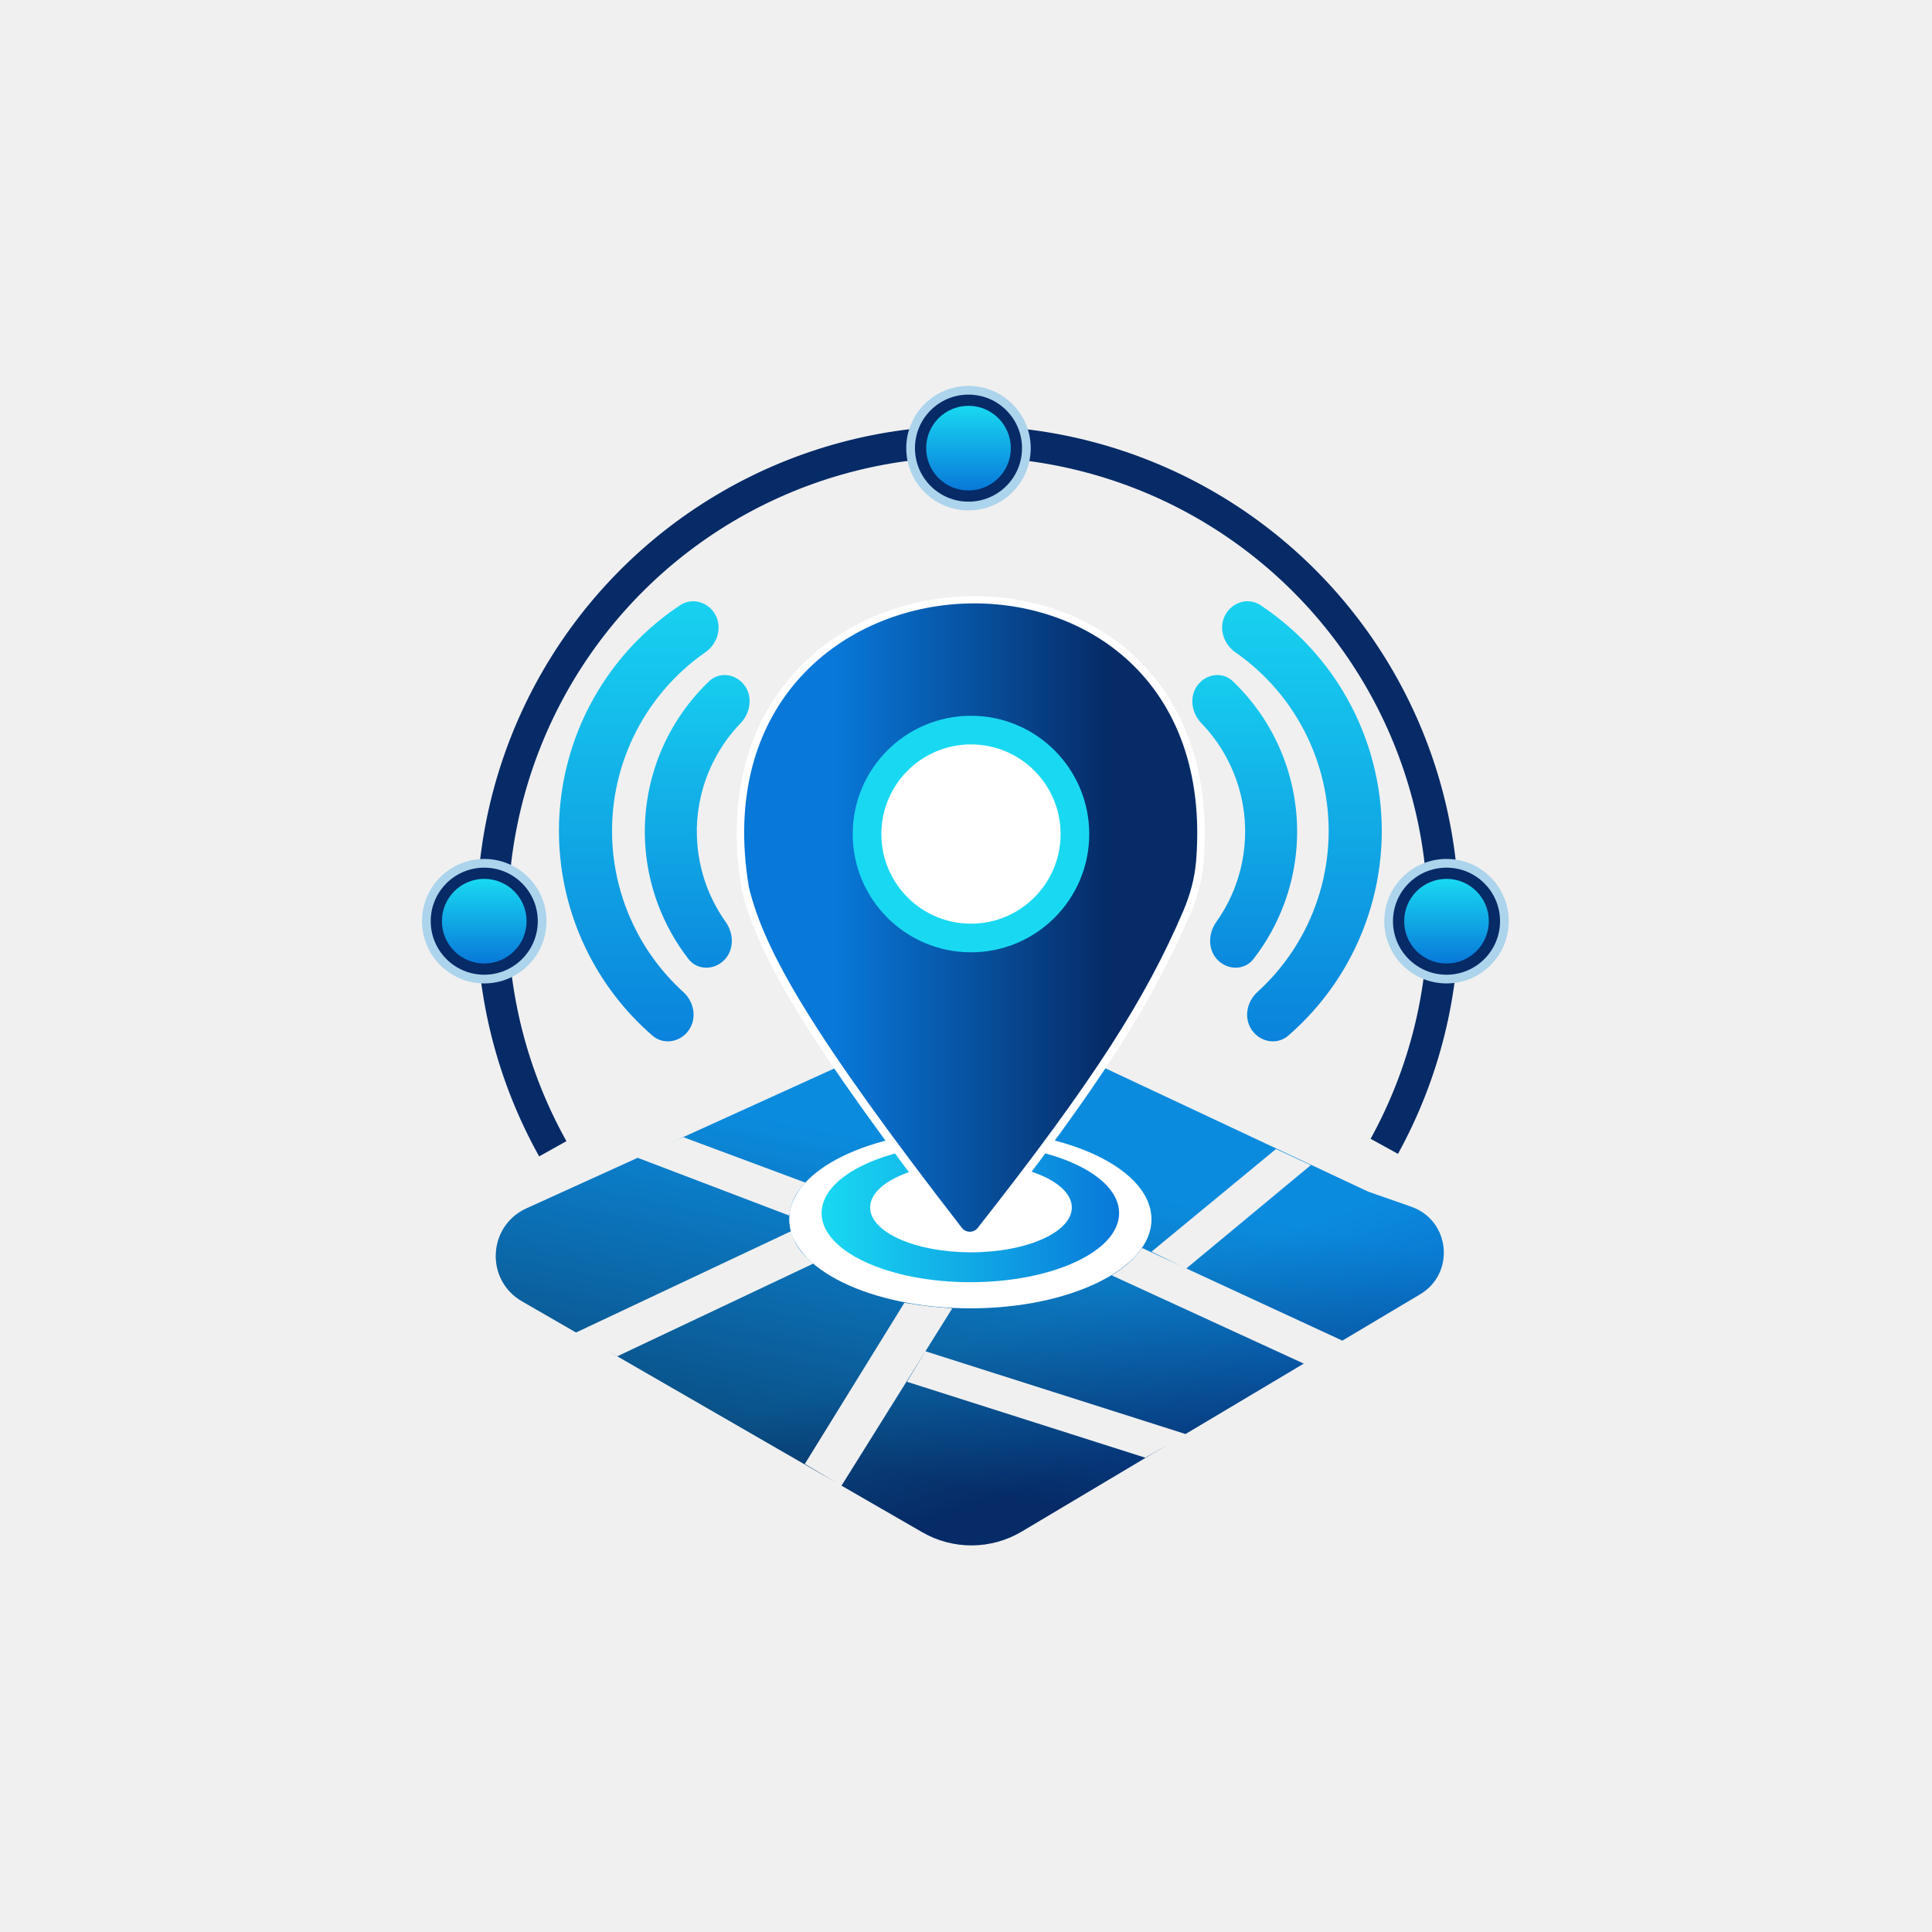
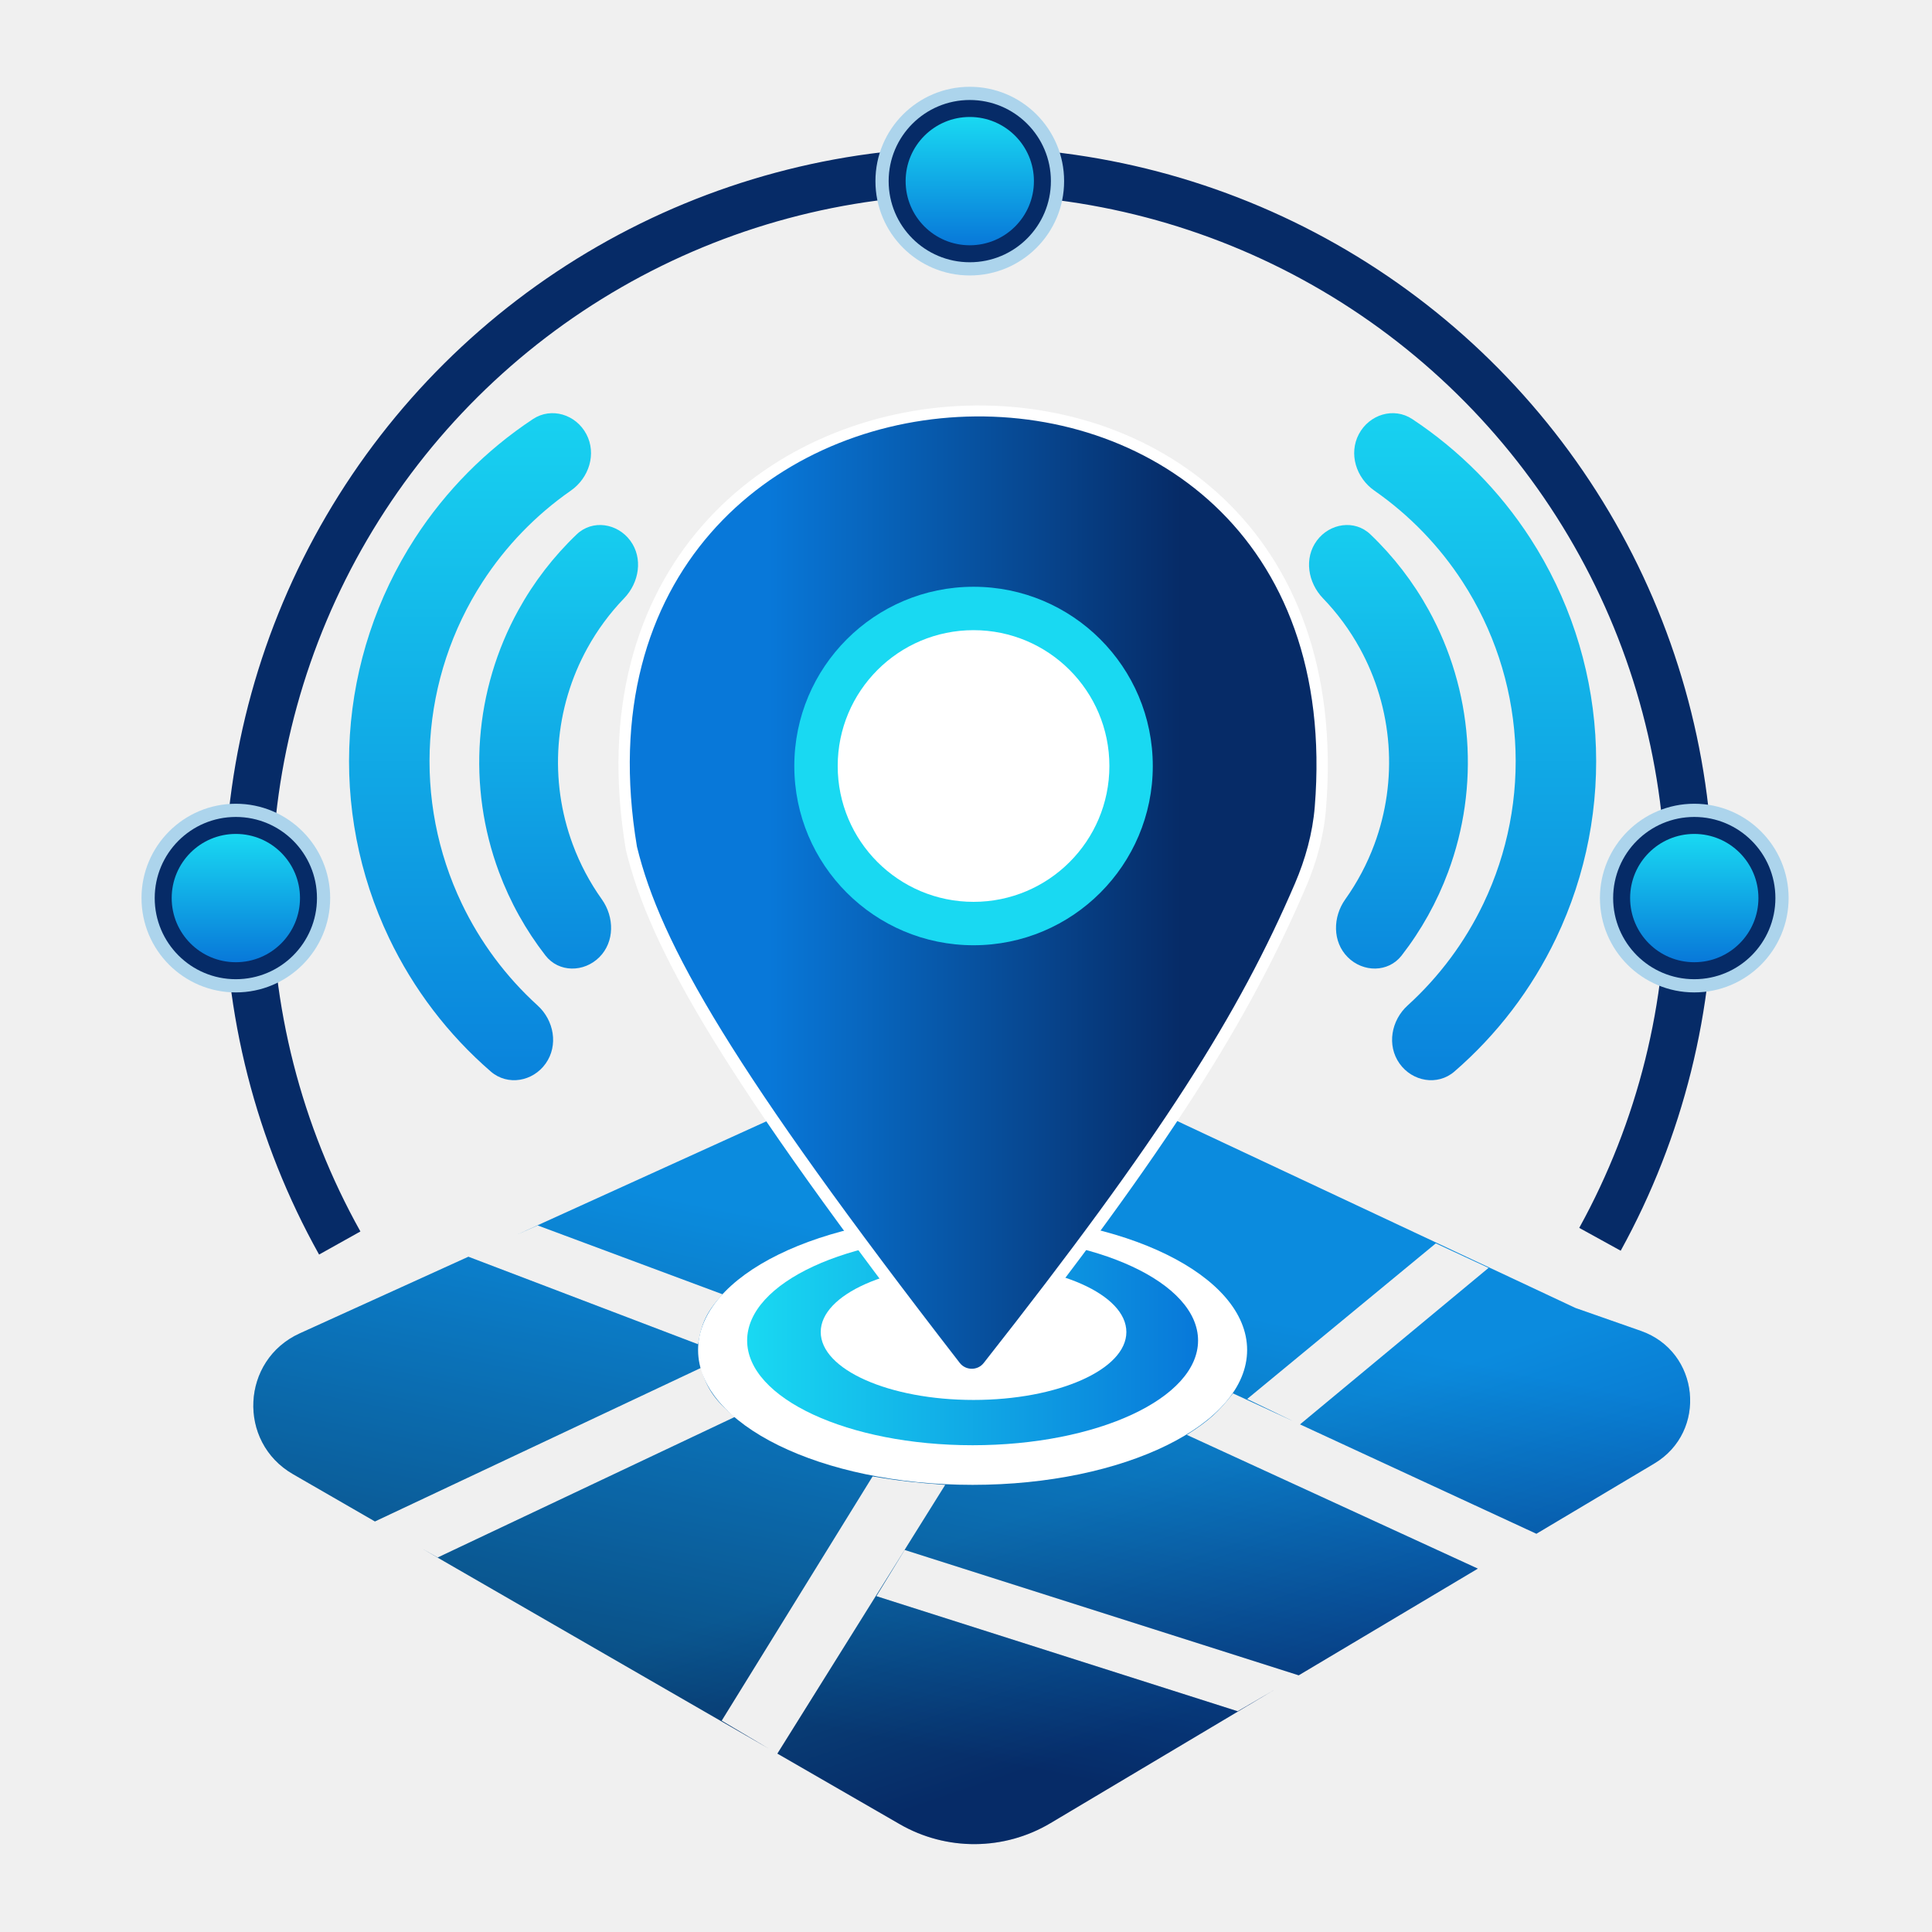
- <svg xmlns="http://www.w3.org/2000/svg" width="1024" height="1024" viewBox="-264 -264 1552 1552" fill="none">
+ <svg xmlns="http://www.w3.org/2000/svg" width="1024" height="1024" viewBox="0 0 1024 1024" fill="none">
  <path d="M835.001 693.248L869.709 705.404C900.95 716.346 905.214 758.781 876.774 775.72L814.32 812.916L689.057 754.952L789 672L761 659L661 741.5L685.212 753.174L653.501 738.5C645.883 748.358 640.519 753.176 629.001 760.5L783.284 831.4L688.341 887.948L479.501 821.5L464.501 846L656.001 907L675.175 895.79L556.788 966.301C532.218 980.934 501.659 981.147 476.888 966.857L412.033 929.445L501 787C485.522 785.814 477.108 784.992 462.5 782.5L382.5 912L407.45 926.801L222.846 820.308L232 825.5L389.5 751C378.5 742 374.5 735.5 371.5 725L198.725 806.394L155.267 781.324C125.663 764.246 127.765 720.843 158.882 706.705L248.257 666.098L370 712.5C371.917 700.801 374.74 695.075 383 686L285 649.5L273.548 654.606L517.001 543.995L835.001 693.248Z" fill="url(#paint0_linear_48_134)" />
  <path d="M835.001 693.248L869.709 705.404C900.95 716.346 905.214 758.781 876.774 775.72L814.32 812.916L689.057 754.952L789 672L761 659L661 741.5L685.212 753.174L653.501 738.5C645.883 748.358 640.519 753.176 629.001 760.5L783.284 831.4L688.341 887.948L479.501 821.5L464.501 846L656.001 907L675.175 895.79L556.788 966.301C532.218 980.934 501.659 981.147 476.888 966.857L412.033 929.445L501 787C485.522 785.814 477.108 784.992 462.5 782.5L382.5 912L407.45 926.801L222.846 820.308L232 825.5L389.5 751C378.5 742 374.5 735.5 371.5 725L198.725 806.394L155.267 781.324C125.663 764.246 127.765 720.843 158.882 706.705L248.257 666.098L370 712.5C371.917 700.801 374.74 695.075 383 686L285 649.5L273.548 654.606L517.001 543.995L835.001 693.248Z" fill="url(#paint1_linear_48_134)" fill-opacity="0.2" />
  <ellipse cx="515.5" cy="715.5" rx="145.5" ry="71.5" fill="white" />
  <ellipse cx="515.5" cy="710.5" rx="119.5" ry="55.5" fill="url(#paint2_linear_48_134)" />
  <ellipse cx="516" cy="706" rx="81" ry="36" fill="white" />
  <path d="M504.788 728.359C509.945 735.034 520.026 735.114 525.235 728.48C620.31 607.38 661.997 540.639 692.258 469.952C697.771 457.076 701.6 443.255 702.759 429.297C727.685 129.302 281.64 151.315 331.724 450.463C344.532 503.129 383.116 570.887 504.788 728.359Z" fill="white" />
  <path d="M508.69 722.368C511.869 726.472 518.149 726.52 521.36 722.442C615.656 602.677 656.712 537.317 686.363 468.235C691.888 455.364 695.72 441.561 696.849 427.6C720.271 137.869 289.15 159.366 337.599 448.75C350.122 500.244 388.098 566.642 508.69 722.368Z" fill="url(#paint3_linear_48_134)" />
  <circle cx="516" cy="406" r="95" fill="#19D9F2" />
  <circle cx="516" cy="406" r="72" fill="white" />
  <path d="M317.674 507.326C309.522 515.478 296.184 515.548 289.112 506.443C278.711 493.052 270.384 478.122 264.451 462.151C256.089 439.639 252.681 415.588 254.458 391.64C256.236 367.691 263.157 344.407 274.751 323.376C282.976 308.456 293.416 294.918 305.68 283.209C314.019 275.248 327.2 277.286 334.059 286.552V286.552C340.919 295.819 338.811 308.786 330.811 317.088C323.2 324.986 316.637 333.873 311.313 343.532C302.617 359.305 297.426 376.768 296.093 394.73C294.76 412.691 297.316 430.729 303.588 447.613C307.428 457.953 312.607 467.71 318.969 476.646C325.656 486.037 325.826 499.174 317.674 507.326V507.326Z" fill="url(#paint4_linear_48_134)" />
  <path d="M714.326 507.326C722.478 515.478 735.816 515.548 742.888 506.443C753.289 493.052 761.616 478.122 767.549 462.151C775.911 439.639 779.319 415.588 777.542 391.64C775.764 367.691 768.843 344.407 757.249 323.376C749.024 308.456 738.584 294.918 726.32 283.209C717.981 275.248 704.8 277.286 697.941 286.552V286.552C691.081 295.819 693.189 308.786 701.189 317.088C708.8 324.986 715.363 333.873 720.687 343.532C729.383 359.305 734.574 376.768 735.907 394.73C737.24 412.691 734.684 430.729 728.412 447.613C724.572 457.953 719.393 467.71 713.031 476.646C706.344 486.037 706.174 499.174 714.326 507.326V507.326Z" fill="url(#paint5_linear_48_134)" />
  <path d="M289.234 563.67C282.433 573.287 269.042 575.645 260.137 567.935C237.542 548.374 219.161 524.311 206.22 497.203C190.207 463.661 183.057 426.575 185.452 389.485C187.847 352.394 199.707 316.536 219.9 285.332C236.221 260.113 257.544 238.615 282.467 222.121C292.29 215.62 305.266 219.681 310.774 230.094V230.094C316.282 240.506 312.212 253.309 302.547 260.043C283.996 272.969 268.07 289.411 255.712 308.507C239.479 333.591 229.945 362.417 228.019 392.233C226.094 422.05 231.842 451.862 244.714 478.826C254.513 499.352 268.192 517.706 284.928 532.911C293.646 540.832 296.035 554.052 289.234 563.67V563.67Z" fill="url(#paint6_linear_48_134)" />
  <path d="M741.766 563.67C748.567 573.287 761.958 575.645 770.863 567.935C793.458 548.374 811.839 524.311 824.78 497.203C840.793 463.661 847.943 426.575 845.548 389.485C843.153 352.394 831.293 316.536 811.1 285.332C794.779 260.113 773.456 238.615 748.533 222.121C738.71 215.62 725.734 219.681 720.226 230.094V230.094C714.718 240.506 718.788 253.309 728.453 260.043C747.004 272.969 762.93 289.411 775.288 308.507C791.521 333.591 801.055 362.417 802.981 392.233C804.906 422.05 799.158 451.862 786.286 478.826C776.487 499.352 762.808 517.706 746.072 532.911C737.354 540.832 734.965 554.052 741.766 563.67V563.67Z" fill="url(#paint7_linear_48_134)" />
  <path d="M169.12 664.94C135.617 604.984 118.347 537.319 119.019 468.641C119.691 399.962 138.281 332.648 172.952 273.359C207.622 214.07 257.17 164.86 316.695 130.596C376.22 96.333 443.659 78.204 512.341 78.002C581.023 77.8 648.567 95.533 708.292 129.446C768.018 163.359 817.854 212.277 852.872 271.362C887.89 330.446 906.876 397.649 907.952 466.322C909.027 534.996 892.155 602.761 859.004 662.913L837.03 650.802C868.072 594.476 883.871 531.021 882.864 466.715C881.857 402.41 864.078 339.481 831.288 284.154C798.497 228.828 751.83 183.021 695.903 151.265C639.977 119.508 576.728 102.903 512.415 103.092C448.101 103.281 384.951 120.258 329.212 152.342C273.473 184.426 227.076 230.507 194.611 286.025C162.146 341.543 144.738 404.575 144.109 468.886C143.479 533.197 159.651 596.557 191.024 652.7L169.12 664.94Z" fill="#062B67" />
  <circle cx="125" cy="476" r="50" fill="#ACD4EC" />
  <circle cx="125" cy="476" r="43" fill="#062B67" />
  <circle cx="125" cy="476" r="34" fill="url(#paint8_linear_48_134)" />
  <circle cx="514" cy="96" r="50" fill="#ACD4EC" />
  <circle cx="514" cy="96" r="43" fill="#062B67" />
  <circle cx="514" cy="96" r="34" fill="url(#paint9_linear_48_134)" />
  <circle cx="898" cy="476" r="50" fill="#ACD4EC" />
  <circle cx="898" cy="476" r="43" fill="#062B67" />
  <circle cx="898" cy="476" r="34" fill="url(#paint10_linear_48_134)" />
  <defs>
    <linearGradient id="paint0_linear_48_134" x1="384" y1="615" x2="327" y2="893" gradientUnits="userSpaceOnUse">
      <stop offset="0.089" stop-color="#0878D9" />
      <stop offset="1" stop-color="#062B67" />
    </linearGradient>
    <linearGradient id="paint1_linear_48_134" x1="802" y1="681" x2="854.5" y2="834" gradientUnits="userSpaceOnUse">
      <stop offset="0.18" stop-color="#19D9F2" />
      <stop offset="1" stop-color="#062B67" />
    </linearGradient>
    <linearGradient id="paint2_linear_48_134" x1="396" y1="710.5" x2="635" y2="710.5" gradientUnits="userSpaceOnUse">
      <stop stop-color="#19D9F2" />
      <stop offset="1" stop-color="#0878D9" />
    </linearGradient>
    <linearGradient id="paint3_linear_48_134" x1="697.77" y1="475.606" x2="333.797" y2="475.606" gradientUnits="userSpaceOnUse">
      <stop offset="0.197" stop-color="#062B67" />
      <stop offset="0.798" stop-color="#0878D9" />
    </linearGradient>
    <linearGradient id="paint4_linear_48_134" x1="421" y1="237" x2="421" y2="571" gradientUnits="userSpaceOnUse">
      <stop stop-color="#19D9F2" />
      <stop offset="1" stop-color="#0878D9" />
    </linearGradient>
    <linearGradient id="paint5_linear_48_134" x1="611" y1="237" x2="611" y2="571" gradientUnits="userSpaceOnUse">
      <stop stop-color="#19D9F2" />
      <stop offset="1" stop-color="#0878D9" />
    </linearGradient>
    <linearGradient id="paint6_linear_48_134" x1="402.5" y1="186" x2="402.5" y2="621" gradientUnits="userSpaceOnUse">
      <stop stop-color="#19D9F2" />
      <stop offset="1" stop-color="#0878D9" />
    </linearGradient>
    <linearGradient id="paint7_linear_48_134" x1="628.5" y1="186" x2="628.5" y2="621" gradientUnits="userSpaceOnUse">
      <stop stop-color="#19D9F2" />
      <stop offset="1" stop-color="#0878D9" />
    </linearGradient>
    <linearGradient id="paint8_linear_48_134" x1="125" y1="442" x2="125" y2="510" gradientUnits="userSpaceOnUse">
      <stop stop-color="#19D9F2" />
      <stop offset="1" stop-color="#0878D9" />
    </linearGradient>
    <linearGradient id="paint9_linear_48_134" x1="514" y1="62" x2="514" y2="130" gradientUnits="userSpaceOnUse">
      <stop stop-color="#19D9F2" />
      <stop offset="1" stop-color="#0878D9" />
    </linearGradient>
    <linearGradient id="paint10_linear_48_134" x1="898" y1="442" x2="898" y2="510" gradientUnits="userSpaceOnUse">
      <stop stop-color="#19D9F2" />
      <stop offset="1" stop-color="#0878D9" />
    </linearGradient>
  </defs>
</svg>
